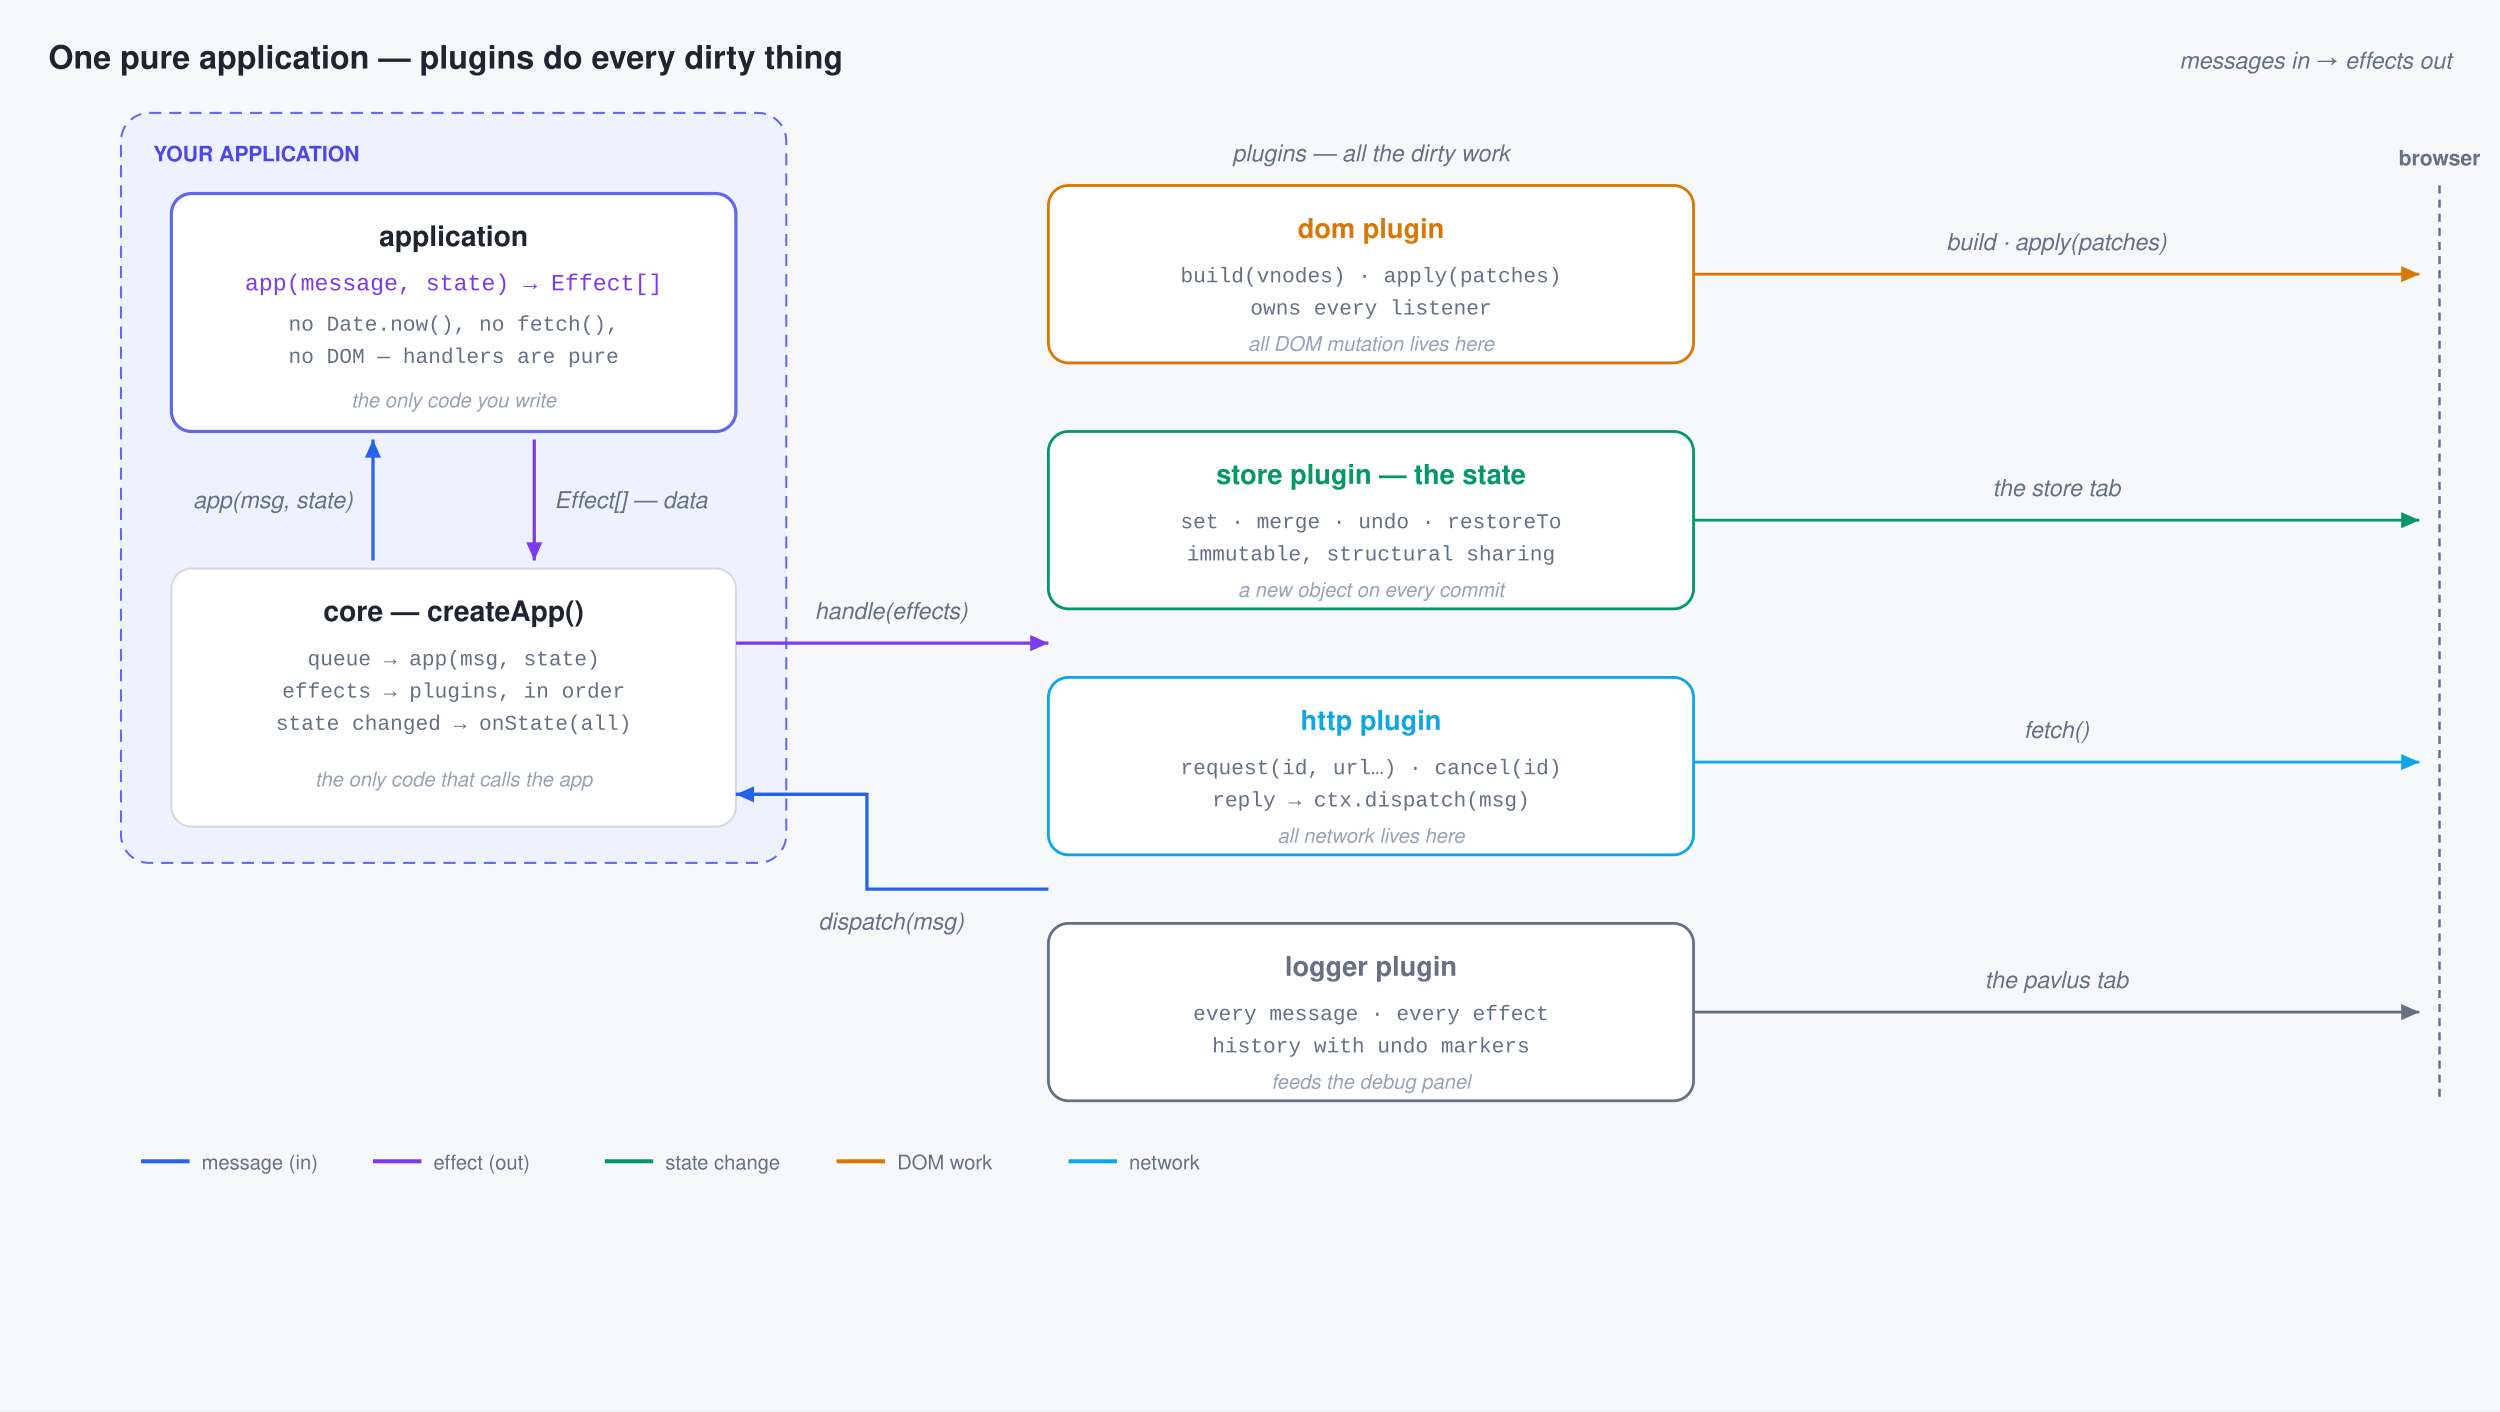
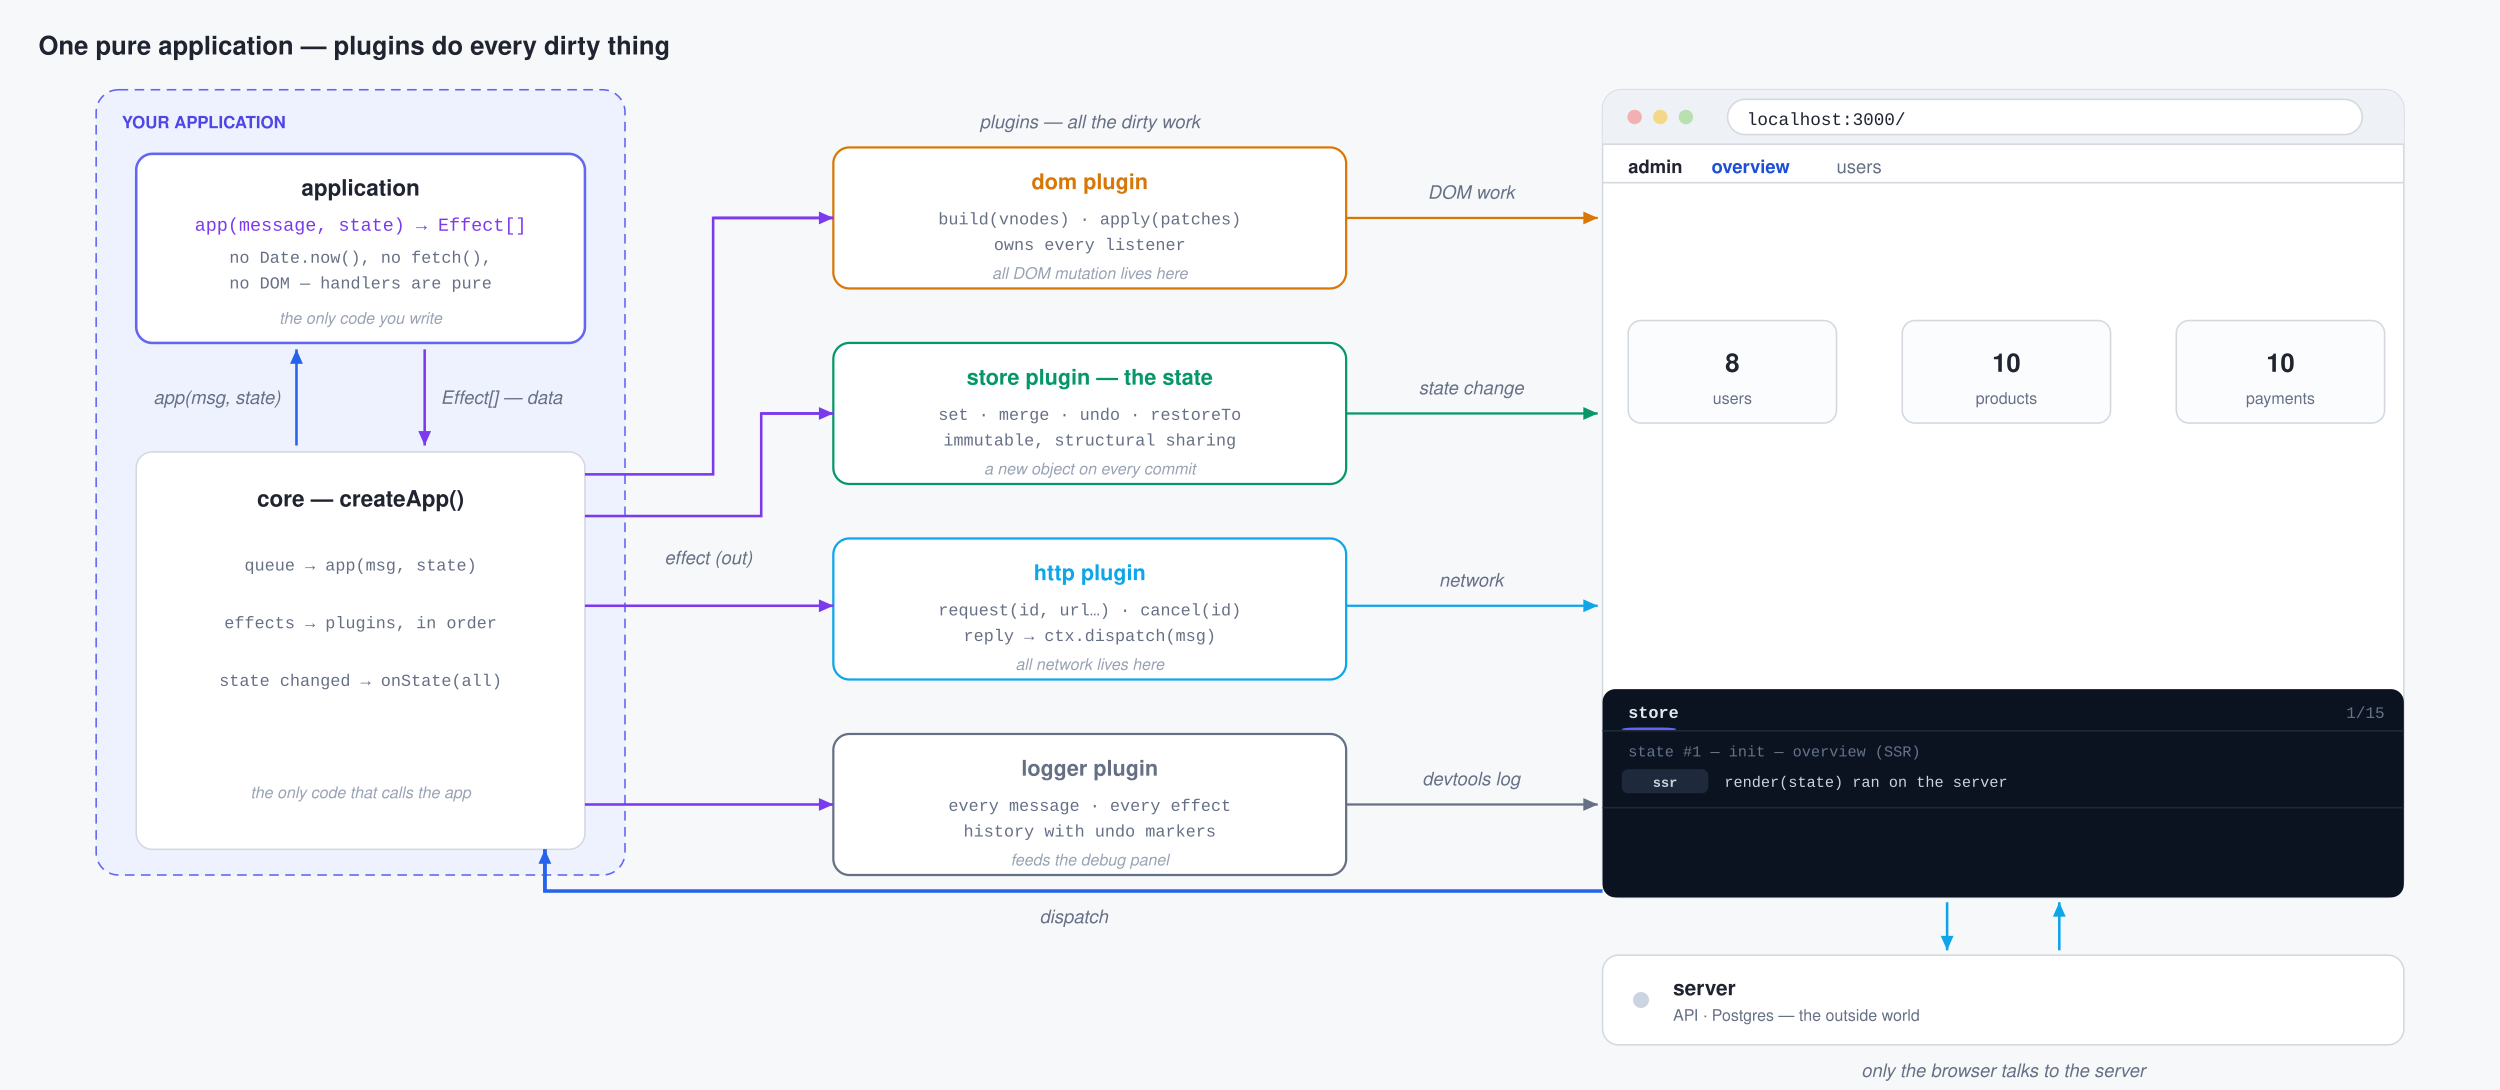
- <svg xmlns="http://www.w3.org/2000/svg" id="flowviz-svg" width="1240" height="700" viewBox="0 0 1240 700" font-family="-apple-system, 'Segoe UI', Helvetica, Arial, sans-serif">
-   <rect x="0" y="0" width="1240" height="700" fill="#f6f8fa" />
+ <svg xmlns="http://www.w3.org/2000/svg" id="flowviz-svg" width="1560" height="680" viewBox="0 0 1560 680" font-family="-apple-system, 'Segoe UI', Helvetica, Arial, sans-serif">
+   <rect x="0" y="0" width="1560" height="680" fill="#f6f8fa" />
  <text x="24" y="34" font-family="-apple-system, 'Segoe UI', Helvetica, Arial, sans-serif" font-size="16" fill="#1f2430" font-weight="600" xml:space="preserve">One pure application — plugins do every dirty thing</text>
-   <text x="1216" y="34" font-family="-apple-system, 'Segoe UI', Helvetica, Arial, sans-serif" font-size="11.5" fill="#667085" text-anchor="end" font-style="italic" xml:space="preserve">messages in → effects out</text>
-   <rect x="60" y="56" width="330" height="372" rx="14" fill="#eef2ff" stroke="#6366f1" stroke-dasharray="6 4" />
+   <rect x="60" y="56" width="330" height="490" rx="14" fill="#eef2ff" stroke="#6366f1" stroke-dasharray="6 4" />
  <text x="76" y="80" font-family="-apple-system, 'Segoe UI', Helvetica, Arial, sans-serif" font-size="10.5" fill="#4f46e5" font-weight="600" xml:space="preserve">YOUR APPLICATION</text>
  <rect data-node="app" x="85" y="96" width="280" height="118" rx="10" fill="#ffffff" stroke="#6366f1" stroke-width="1.6" />
  <text x="225" y="122" font-family="-apple-system, 'Segoe UI', Helvetica, Arial, sans-serif" font-size="14" fill="#1f2430" text-anchor="middle" font-weight="600" xml:space="preserve">application</text>
  <text x="225" y="144" font-family="ui-monospace, Menlo, Consolas, 'Liberation Mono', monospace" font-size="11.5" fill="#7c3aed" text-anchor="middle" xml:space="preserve">app(message, state) → Effect[]</text>
  <text x="225" y="164" font-family="ui-monospace, Menlo, Consolas, 'Liberation Mono', monospace" font-size="10.5" fill="#667085" text-anchor="middle" xml:space="preserve">no Date.now(), no fetch(),</text>
  <text x="225" y="180" font-family="ui-monospace, Menlo, Consolas, 'Liberation Mono', monospace" font-size="10.5" fill="#667085" text-anchor="middle" xml:space="preserve">no DOM — handlers are pure</text>
  <text x="225" y="202" font-family="-apple-system, 'Segoe UI', Helvetica, Arial, sans-serif" font-size="10" fill="#98a2b3" text-anchor="middle" font-style="italic" xml:space="preserve">the only code you write</text>
-   <rect data-node="core" x="85" y="282" width="280" height="128" rx="10" fill="#ffffff" stroke="#d4d9e0" />
-   <text x="225" y="308" font-family="-apple-system, 'Segoe UI', Helvetica, Arial, sans-serif" font-size="14" fill="#1f2430" text-anchor="middle" font-weight="600" xml:space="preserve">core — createApp()</text>
-   <text x="225" y="330" font-family="ui-monospace, Menlo, Consolas, 'Liberation Mono', monospace" font-size="10.5" fill="#667085" text-anchor="middle" xml:space="preserve">queue → app(msg, state)</text>
-   <text x="225" y="346" font-family="ui-monospace, Menlo, Consolas, 'Liberation Mono', monospace" font-size="10.5" fill="#667085" text-anchor="middle" xml:space="preserve">effects → plugins, in order</text>
-   <text x="225" y="362" font-family="ui-monospace, Menlo, Consolas, 'Liberation Mono', monospace" font-size="10.5" fill="#667085" text-anchor="middle" xml:space="preserve">state changed → onState(all)</text>
-   <text x="225" y="390" font-family="-apple-system, 'Segoe UI', Helvetica, Arial, sans-serif" font-size="10" fill="#98a2b3" text-anchor="middle" font-style="italic" xml:space="preserve">the only code that calls the app</text>
+   <rect data-node="core" x="85" y="282" width="280" height="248" rx="10" fill="#ffffff" stroke="#d4d9e0" />
+   <text x="225" y="316" font-family="-apple-system, 'Segoe UI', Helvetica, Arial, sans-serif" font-size="14" fill="#1f2430" text-anchor="middle" font-weight="600" xml:space="preserve">core — createApp()</text>
+   <text x="225" y="356" font-family="ui-monospace, Menlo, Consolas, 'Liberation Mono', monospace" font-size="10.5" fill="#667085" text-anchor="middle" xml:space="preserve">queue → app(msg, state)</text>
+   <text x="225" y="392" font-family="ui-monospace, Menlo, Consolas, 'Liberation Mono', monospace" font-size="10.5" fill="#667085" text-anchor="middle" xml:space="preserve">effects → plugins, in order</text>
+   <text x="225" y="428" font-family="ui-monospace, Menlo, Consolas, 'Liberation Mono', monospace" font-size="10.5" fill="#667085" text-anchor="middle" xml:space="preserve">state changed → onState(all)</text>
+   <text x="225" y="498" font-family="-apple-system, 'Segoe UI', Helvetica, Arial, sans-serif" font-size="10" fill="#98a2b3" text-anchor="middle" font-style="italic" xml:space="preserve">the only code that calls the app</text>
  <line x1="185" y1="278" x2="185" y2="218" stroke="#2563eb" stroke-width="1.6" />
  <polygon points="185,218 181,227 189,227" fill="#2563eb" />
  <text x="175" y="252" font-family="-apple-system, 'Segoe UI', Helvetica, Arial, sans-serif" font-size="11.5" fill="#667085" text-anchor="end" font-style="italic" xml:space="preserve">app(msg, state)</text>
  <line x1="265" y1="218" x2="265" y2="278" stroke="#7c3aed" stroke-width="1.6" />
  <polygon points="265,278 269,269 261,269" fill="#7c3aed" />
  <text x="275" y="252" font-family="-apple-system, 'Segoe UI', Helvetica, Arial, sans-serif" font-size="11.5" fill="#667085" text-anchor="start" font-style="italic" xml:space="preserve">Effect[] — data</text>
  <text x="680" y="80" font-family="-apple-system, 'Segoe UI', Helvetica, Arial, sans-serif" font-size="11.5" fill="#667085" text-anchor="middle" font-style="italic" xml:space="preserve">plugins — all the dirty work</text>
  <rect data-node="dom" x="520" y="92" width="320" height="88" rx="10" fill="#ffffff" stroke="#d97706" stroke-width="1.4" />
  <text x="680" y="118" font-family="-apple-system, 'Segoe UI', Helvetica, Arial, sans-serif" font-size="13.5" fill="#d97706" text-anchor="middle" font-weight="600" xml:space="preserve">dom plugin</text>
  <text x="680" y="140" font-family="ui-monospace, Menlo, Consolas, 'Liberation Mono', monospace" font-size="10.5" fill="#667085" text-anchor="middle" xml:space="preserve">build(vnodes) · apply(patches)</text>
  <text x="680" y="156" font-family="ui-monospace, Menlo, Consolas, 'Liberation Mono', monospace" font-size="10.5" fill="#667085" text-anchor="middle" xml:space="preserve">owns every listener</text>
  <text x="680" y="174" font-family="-apple-system, 'Segoe UI', Helvetica, Arial, sans-serif" font-size="10" fill="#98a2b3" text-anchor="middle" font-style="italic" xml:space="preserve">all DOM mutation lives here</text>
  <rect data-node="store" x="520" y="214" width="320" height="88" rx="10" fill="#ffffff" stroke="#059669" stroke-width="1.4" />
  <text x="680" y="240" font-family="-apple-system, 'Segoe UI', Helvetica, Arial, sans-serif" font-size="13.5" fill="#059669" text-anchor="middle" font-weight="600" xml:space="preserve">store plugin — the state</text>
  <text x="680" y="262" font-family="ui-monospace, Menlo, Consolas, 'Liberation Mono', monospace" font-size="10.5" fill="#667085" text-anchor="middle" xml:space="preserve">set · merge · undo · restoreTo</text>
  <text x="680" y="278" font-family="ui-monospace, Menlo, Consolas, 'Liberation Mono', monospace" font-size="10.5" fill="#667085" text-anchor="middle" xml:space="preserve">immutable, structural sharing</text>
  <text x="680" y="296" font-family="-apple-system, 'Segoe UI', Helvetica, Arial, sans-serif" font-size="10" fill="#98a2b3" text-anchor="middle" font-style="italic" xml:space="preserve">a new object on every commit</text>
  <rect data-node="http" x="520" y="336" width="320" height="88" rx="10" fill="#ffffff" stroke="#0ea5e9" stroke-width="1.4" />
  <text x="680" y="362" font-family="-apple-system, 'Segoe UI', Helvetica, Arial, sans-serif" font-size="13.5" fill="#0ea5e9" text-anchor="middle" font-weight="600" xml:space="preserve">http plugin</text>
  <text x="680" y="384" font-family="ui-monospace, Menlo, Consolas, 'Liberation Mono', monospace" font-size="10.5" fill="#667085" text-anchor="middle" xml:space="preserve">request(id, url…) · cancel(id)</text>
  <text x="680" y="400" font-family="ui-monospace, Menlo, Consolas, 'Liberation Mono', monospace" font-size="10.5" fill="#667085" text-anchor="middle" xml:space="preserve">reply → ctx.dispatch(msg)</text>
  <text x="680" y="418" font-family="-apple-system, 'Segoe UI', Helvetica, Arial, sans-serif" font-size="10" fill="#98a2b3" text-anchor="middle" font-style="italic" xml:space="preserve">all network lives here</text>
  <rect data-node="logger" x="520" y="458" width="320" height="88" rx="10" fill="#ffffff" stroke="#667085" stroke-width="1.4" />
  <text x="680" y="484" font-family="-apple-system, 'Segoe UI', Helvetica, Arial, sans-serif" font-size="13.5" fill="#667085" text-anchor="middle" font-weight="600" xml:space="preserve">logger plugin</text>
  <text x="680" y="506" font-family="ui-monospace, Menlo, Consolas, 'Liberation Mono', monospace" font-size="10.5" fill="#667085" text-anchor="middle" xml:space="preserve">every message · every effect</text>
  <text x="680" y="522" font-family="ui-monospace, Menlo, Consolas, 'Liberation Mono', monospace" font-size="10.5" fill="#667085" text-anchor="middle" xml:space="preserve">history with undo markers</text>
  <text x="680" y="540" font-family="-apple-system, 'Segoe UI', Helvetica, Arial, sans-serif" font-size="10" fill="#98a2b3" text-anchor="middle" font-style="italic" xml:space="preserve">feeds the debug panel</text>
-   <line x1="365" y1="319" x2="520" y2="319" stroke="#7c3aed" stroke-width="1.6" />
-   <polygon points="520,319 511,315 511,323" fill="#7c3aed" />
-   <text x="442" y="307" font-family="-apple-system, 'Segoe UI', Helvetica, Arial, sans-serif" font-size="11.5" fill="#667085" text-anchor="middle" font-style="italic" xml:space="preserve">handle(effects)</text>
-   <path d="M 520 441 L 430 441 L 430 394 L 365 394" fill="none" stroke="#2563eb" stroke-width="1.6" />
-   <line x1="430" y1="394" x2="365" y2="394" stroke="#2563eb" stroke-width="1.6" />
-   <polygon points="365,394 374,398 374,390" fill="#2563eb" />
-   <text x="442" y="461" font-family="-apple-system, 'Segoe UI', Helvetica, Arial, sans-serif" font-size="11.5" fill="#667085" text-anchor="middle" font-style="italic" xml:space="preserve">dispatch(msg)</text>
-   <line x1="1210" y1="92" x2="1210" y2="546" stroke="#667085" stroke-width="1.2" stroke-dasharray="4 3" />
-   <text x="1210" y="82" font-family="-apple-system, 'Segoe UI', Helvetica, Arial, sans-serif" font-size="10.5" fill="#667085" text-anchor="middle" font-weight="600" xml:space="preserve">browser</text>
-   <line x1="840" y1="136" x2="1200" y2="136" stroke="#d97706" stroke-width="1.4" />
-   <polygon points="1200,136 1191,132 1191,140" fill="#d97706" />
-   <text x="1020" y="124" font-family="-apple-system, 'Segoe UI', Helvetica, Arial, sans-serif" font-size="11.5" fill="#667085" text-anchor="middle" font-style="italic" xml:space="preserve">build · apply(patches)</text>
-   <line x1="840" y1="258" x2="1200" y2="258" stroke="#059669" stroke-width="1.4" />
-   <polygon points="1200,258 1191,254 1191,262" fill="#059669" />
-   <text x="1020" y="246" font-family="-apple-system, 'Segoe UI', Helvetica, Arial, sans-serif" font-size="11.5" fill="#667085" text-anchor="middle" font-style="italic" xml:space="preserve">the store tab</text>
-   <line x1="840" y1="378" x2="1200" y2="378" stroke="#0ea5e9" stroke-width="1.4" />
-   <polygon points="1200,378 1191,374 1191,382" fill="#0ea5e9" />
-   <text x="1020" y="366" font-family="-apple-system, 'Segoe UI', Helvetica, Arial, sans-serif" font-size="11.5" fill="#667085" text-anchor="middle" font-style="italic" xml:space="preserve">fetch()</text>
-   <line x1="840" y1="502" x2="1200" y2="502" stroke="#667085" stroke-width="1.4" />
-   <polygon points="1200,502 1191,498 1191,506" fill="#667085" />
-   <text x="1020" y="490" font-family="-apple-system, 'Segoe UI', Helvetica, Arial, sans-serif" font-size="11.5" fill="#667085" text-anchor="middle" font-style="italic" xml:space="preserve">the pavlus tab</text>
-   <line x1="70" y1="576" x2="94" y2="576" stroke="#2563eb" stroke-width="2" />
-   <text x="100" y="580" font-family="-apple-system, 'Segoe UI', Helvetica, Arial, sans-serif" font-size="10" fill="#667085" xml:space="preserve">message (in)</text>
-   <line x1="185" y1="576" x2="209" y2="576" stroke="#7c3aed" stroke-width="2" />
-   <text x="215" y="580" font-family="-apple-system, 'Segoe UI', Helvetica, Arial, sans-serif" font-size="10" fill="#667085" xml:space="preserve">effect (out)</text>
-   <line x1="300" y1="576" x2="324" y2="576" stroke="#059669" stroke-width="2" />
-   <text x="330" y="580" font-family="-apple-system, 'Segoe UI', Helvetica, Arial, sans-serif" font-size="10" fill="#667085" xml:space="preserve">state change</text>
-   <line x1="415" y1="576" x2="439" y2="576" stroke="#d97706" stroke-width="2" />
-   <text x="445" y="580" font-family="-apple-system, 'Segoe UI', Helvetica, Arial, sans-serif" font-size="10" fill="#667085" xml:space="preserve">DOM work</text>
-   <line x1="530" y1="576" x2="554" y2="576" stroke="#0ea5e9" stroke-width="2" />
-   <text x="560" y="580" font-family="-apple-system, 'Segoe UI', Helvetica, Arial, sans-serif" font-size="10" fill="#667085" xml:space="preserve">network</text>
+   <path d="M 365 296 L 445 296 L 445 136 L 520 136" fill="none" stroke="#7c3aed" stroke-width="1.6" />
+   <line x1="445" y1="136" x2="520" y2="136" stroke="#7c3aed" stroke-width="1.6" />
+   <polygon points="520,136 511,132 511,140" fill="#7c3aed" />
+   <path d="M 365 322 L 475 322 L 475 258 L 520 258" fill="none" stroke="#7c3aed" stroke-width="1.6" />
+   <line x1="475" y1="258" x2="520" y2="258" stroke="#7c3aed" stroke-width="1.6" />
+   <polygon points="520,258 511,254 511,262" fill="#7c3aed" />
+   <line x1="365" y1="378" x2="520" y2="378" stroke="#7c3aed" stroke-width="1.6" />
+   <polygon points="520,378 511,374 511,382" fill="#7c3aed" />
+   <line x1="365" y1="502" x2="520" y2="502" stroke="#7c3aed" stroke-width="1.6" />
+   <polygon points="520,502 511,498 511,506" fill="#7c3aed" />
+   <text x="442" y="352" font-family="-apple-system, 'Segoe UI', Helvetica, Arial, sans-serif" font-size="11.5" fill="#667085" text-anchor="middle" font-style="italic" xml:space="preserve">effect (out)</text>
+   <path d="M 1000 556 L 340 556 L 340 530" fill="none" stroke="#2563eb" stroke-width="2.2" />
+   <line x1="340" y1="556" x2="340" y2="530" stroke="#2563eb" stroke-width="2.2" />
+   <polygon points="340,530 336,539 344,539" fill="#2563eb" />
+   <text x="670" y="576" font-family="-apple-system, 'Segoe UI', Helvetica, Arial, sans-serif" font-size="11.5" fill="#667085" text-anchor="middle" font-style="italic" xml:space="preserve">dispatch</text>
+   <line x1="840" y1="136" x2="997" y2="136" stroke="#d97706" stroke-width="1.4" />
+   <polygon points="997,136 988,132 988,140" fill="#d97706" />
+   <text x="918" y="124" font-family="-apple-system, 'Segoe UI', Helvetica, Arial, sans-serif" font-size="11.5" fill="#667085" text-anchor="middle" font-style="italic" xml:space="preserve">DOM work</text>
+   <line x1="840" y1="258" x2="997" y2="258" stroke="#059669" stroke-width="1.4" />
+   <polygon points="997,258 988,254 988,262" fill="#059669" />
+   <text x="918" y="246" font-family="-apple-system, 'Segoe UI', Helvetica, Arial, sans-serif" font-size="11.5" fill="#667085" text-anchor="middle" font-style="italic" xml:space="preserve">state change</text>
+   <line x1="840" y1="378" x2="997" y2="378" stroke="#0ea5e9" stroke-width="1.4" />
+   <polygon points="997,378 988,374 988,382" fill="#0ea5e9" />
+   <text x="918" y="366" font-family="-apple-system, 'Segoe UI', Helvetica, Arial, sans-serif" font-size="11.5" fill="#667085" text-anchor="middle" font-style="italic" xml:space="preserve">network</text>
+   <line x1="840" y1="502" x2="997" y2="502" stroke="#667085" stroke-width="1.4" />
+   <polygon points="997,502 988,498 988,506" fill="#667085" />
+   <text x="918" y="490" font-family="-apple-system, 'Segoe UI', Helvetica, Arial, sans-serif" font-size="11.5" fill="#667085" text-anchor="middle" font-style="italic" xml:space="preserve">devtools log</text>
+   <rect data-node="browser" x="1000" y="56" width="500" height="504" rx="12" fill="#ffffff" stroke="#d4d9e0" />
+   <rect x="1000" y="56" width="500" height="34" rx="12" fill="#eef1f6" />
+   <rect x="1000" y="80" width="500" height="10" fill="#eef1f6" />
+   <line x1="1000" y1="90" x2="1500" y2="90" stroke="#d4d9e0" stroke-width="1" />
+   <circle cx="1020" cy="73" r="4.5" fill="#f2b0b0" />
+   <circle cx="1036" cy="73" r="4.5" fill="#f5d78a" />
+   <circle cx="1052" cy="73" r="4.5" fill="#b8e0b0" />
+   <rect x="1078" y="62" width="396" height="22" rx="11" fill="#ffffff" stroke="#d4d9e0" id="tb-url-pill" />
+   <text x="1090" y="78" font-family="ui-monospace, Menlo, Consolas, 'Liberation Mono', monospace" font-size="11" fill="#1f2430" id="tb-url" xml:space="preserve">localhost:3000/</text>
+   <text x="1016" y="108" font-family="-apple-system, 'Segoe UI', Helvetica, Arial, sans-serif" font-size="11.5" fill="#1f2430" font-weight="600" xml:space="preserve">admin</text>
+   <text x="1068" y="108" font-family="-apple-system, 'Segoe UI', Helvetica, Arial, sans-serif" font-size="11.5" fill="#1d4ed8" font-weight="600" data-nav="overview" xml:space="preserve">overview</text>
+   <text x="1146" y="108" font-family="-apple-system, 'Segoe UI', Helvetica, Arial, sans-serif" font-size="11.5" fill="#667085" data-nav="users" xml:space="preserve">users</text>
+   <line x1="1000" y1="114" x2="1500" y2="114" stroke="#d4d9e0" stroke-width="1" />
+   <g data-view="home">
+     <rect x="1016" y="200" width="130" height="64" rx="8" fill="#fbfcfe" stroke="#d4d9e0" />
+     <text x="1081" y="232" font-family="-apple-system, 'Segoe UI', Helvetica, Arial, sans-serif" font-size="16" fill="#1f2430" text-anchor="middle" font-weight="600" xml:space="preserve">8</text>
+     <text x="1081" y="252" font-family="-apple-system, 'Segoe UI', Helvetica, Arial, sans-serif" font-size="10" fill="#667085" text-anchor="middle" xml:space="preserve">users</text>
+     <rect x="1187" y="200" width="130" height="64" rx="8" fill="#fbfcfe" stroke="#d4d9e0" />
+     <text x="1252" y="232" font-family="-apple-system, 'Segoe UI', Helvetica, Arial, sans-serif" font-size="16" fill="#1f2430" text-anchor="middle" font-weight="600" xml:space="preserve">10</text>
+     <text x="1252" y="252" font-family="-apple-system, 'Segoe UI', Helvetica, Arial, sans-serif" font-size="10" fill="#667085" text-anchor="middle" xml:space="preserve">products</text>
+     <rect x="1358" y="200" width="130" height="64" rx="8" fill="#fbfcfe" stroke="#d4d9e0" />
+     <text x="1423" y="232" font-family="-apple-system, 'Segoe UI', Helvetica, Arial, sans-serif" font-size="16" fill="#1f2430" text-anchor="middle" font-weight="600" xml:space="preserve">10</text>
+     <text x="1423" y="252" font-family="-apple-system, 'Segoe UI', Helvetica, Arial, sans-serif" font-size="10" fill="#667085" text-anchor="middle" xml:space="preserve">payments</text>
+   </g>
+   <g data-view="users-loading" display="none">
+     <text x="1016" y="146" font-family="-apple-system, 'Segoe UI', Helvetica, Arial, sans-serif" font-size="12" fill="#1f2430" font-weight="600" xml:space="preserve">Users</text>
+     <rect x="1012" y="170" width="476" height="14" rx="7" fill="#e8edf4" />
+     <rect x="1012" y="200" width="400" height="14" rx="7" fill="#e8edf4" />
+     <rect x="1012" y="230" width="300" height="14" rx="7" fill="#e8edf4" />
+   </g>
+   <g data-view="users" display="none">
+     <text x="1016" y="146" font-family="-apple-system, 'Segoe UI', Helvetica, Arial, sans-serif" font-size="12" fill="#1f2430" font-weight="600" xml:space="preserve">Users</text>
+     <rect x="1012" y="160" width="476" height="44" rx="8" fill="#ffffff" stroke="#d4d9e0" stroke-width="1" />
+     <text x="1026" y="187" font-family="ui-monospace, Menlo, Consolas, 'Liberation Mono', monospace" font-size="10" fill="#98a2b3" xml:space="preserve">1</text>
+     <text x="1052" y="187" font-family="-apple-system, 'Segoe UI', Helvetica, Arial, sans-serif" font-size="11.5" fill="#1f2430" xml:space="preserve">Ada L.</text>
+     <rect x="1340" y="173" width="44" height="18" rx="9" fill="#ffffff" stroke="#d4d9e0" />
+     <text x="1362" y="185.5" font-family="-apple-system, 'Segoe UI', Helvetica, Arial, sans-serif" font-size="9" fill="#2563eb" text-anchor="middle" font-weight="600" xml:space="preserve">edit</text>
+     <rect x="1392" y="173" width="58" height="18" rx="9" fill="#ffffff" stroke="#d4d9e0" />
+     <text x="1421" y="185.5" font-family="-apple-system, 'Segoe UI', Helvetica, Arial, sans-serif" font-size="9" fill="#dc2626" text-anchor="middle" font-weight="600" xml:space="preserve">remove</text>
+     <rect x="1012" y="220" width="476" height="44" rx="8" fill="#ffffff" stroke="#d4d9e0" stroke-width="1" />
+     <text x="1026" y="247" font-family="ui-monospace, Menlo, Consolas, 'Liberation Mono', monospace" font-size="10" fill="#98a2b3" xml:space="preserve">2</text>
+     <text x="1052" y="247" font-family="-apple-system, 'Segoe UI', Helvetica, Arial, sans-serif" font-size="11.5" fill="#1f2430" xml:space="preserve">Grace H.</text>
+     <rect x="1340" y="233" width="44" height="18" rx="9" fill="#ffffff" stroke="#d4d9e0" />
+     <text x="1362" y="245.5" font-family="-apple-system, 'Segoe UI', Helvetica, Arial, sans-serif" font-size="9" fill="#2563eb" text-anchor="middle" font-weight="600" xml:space="preserve">edit</text>
+     <rect x="1392" y="233" width="58" height="18" rx="9" fill="#ffffff" stroke="#d4d9e0" />
+     <text x="1421" y="245.5" font-family="-apple-system, 'Segoe UI', Helvetica, Arial, sans-serif" font-size="9" fill="#dc2626" text-anchor="middle" font-weight="600" xml:space="preserve">remove</text>
+     <rect x="1012" y="280" width="476" height="44" rx="8" fill="#ffffff" stroke="#d4d9e0" stroke-width="1" />
+     <text x="1026" y="307" font-family="ui-monospace, Menlo, Consolas, 'Liberation Mono', monospace" font-size="10" fill="#98a2b3" xml:space="preserve">3</text>
+     <text x="1052" y="307" font-family="-apple-system, 'Segoe UI', Helvetica, Arial, sans-serif" font-size="11.5" fill="#1f2430" xml:space="preserve">Alan T.</text>
+     <rect x="1340" y="293" width="44" height="18" rx="9" fill="#ffffff" stroke="#d4d9e0" />
+     <text x="1362" y="305.5" font-family="-apple-system, 'Segoe UI', Helvetica, Arial, sans-serif" font-size="9" fill="#2563eb" text-anchor="middle" font-weight="600" xml:space="preserve">edit</text>
+     <rect x="1392" y="293" width="58" height="18" rx="9" fill="#ffffff" stroke="#d4d9e0" />
+     <text x="1421" y="305.5" font-family="-apple-system, 'Segoe UI', Helvetica, Arial, sans-serif" font-size="9" fill="#dc2626" text-anchor="middle" font-weight="600" xml:space="preserve">remove</text>
+   </g>
+   <g data-view="users-edit" display="none">
+     <text x="1016" y="146" font-family="-apple-system, 'Segoe UI', Helvetica, Arial, sans-serif" font-size="12" fill="#1f2430" font-weight="600" xml:space="preserve">Users</text>
+     <rect x="1012" y="160" width="476" height="44" rx="8" fill="#ffffff" stroke="#6366f1" stroke-width="1.5" />
+     <text x="1026" y="187" font-family="ui-monospace, Menlo, Consolas, 'Liberation Mono', monospace" font-size="10" fill="#98a2b3" xml:space="preserve">1</text>
+     <text x="1052" y="187" font-family="ui-monospace, Menlo, Consolas, 'Liberation Mono', monospace" font-size="11" fill="#1f2430" xml:space="preserve">Ada L.</text>
+     <rect x="1390" y="173" width="50" height="18" rx="9" fill="#4f46e5" stroke="#4f46e5" />
+     <text x="1415" y="185.5" font-family="-apple-system, 'Segoe UI', Helvetica, Arial, sans-serif" font-size="9" fill="#ffffff" text-anchor="middle" font-weight="600" xml:space="preserve">save</text>
+     <rect x="1012" y="220" width="476" height="44" rx="8" fill="#ffffff" stroke="#d4d9e0" stroke-width="1" />
+     <text x="1026" y="247" font-family="ui-monospace, Menlo, Consolas, 'Liberation Mono', monospace" font-size="10" fill="#98a2b3" xml:space="preserve">2</text>
+     <text x="1052" y="247" font-family="-apple-system, 'Segoe UI', Helvetica, Arial, sans-serif" font-size="11.5" fill="#1f2430" xml:space="preserve">Grace H.</text>
+     <rect x="1340" y="233" width="44" height="18" rx="9" fill="#ffffff" stroke="#d4d9e0" />
+     <text x="1362" y="245.5" font-family="-apple-system, 'Segoe UI', Helvetica, Arial, sans-serif" font-size="9" fill="#2563eb" text-anchor="middle" font-weight="600" xml:space="preserve">edit</text>
+     <rect x="1392" y="233" width="58" height="18" rx="9" fill="#ffffff" stroke="#d4d9e0" />
+     <text x="1421" y="245.5" font-family="-apple-system, 'Segoe UI', Helvetica, Arial, sans-serif" font-size="9" fill="#dc2626" text-anchor="middle" font-weight="600" xml:space="preserve">remove</text>
+     <rect x="1012" y="280" width="476" height="44" rx="8" fill="#ffffff" stroke="#d4d9e0" stroke-width="1" />
+     <text x="1026" y="307" font-family="ui-monospace, Menlo, Consolas, 'Liberation Mono', monospace" font-size="10" fill="#98a2b3" xml:space="preserve">3</text>
+     <text x="1052" y="307" font-family="-apple-system, 'Segoe UI', Helvetica, Arial, sans-serif" font-size="11.5" fill="#1f2430" xml:space="preserve">Alan T.</text>
+     <rect x="1340" y="293" width="44" height="18" rx="9" fill="#ffffff" stroke="#d4d9e0" />
+     <text x="1362" y="305.5" font-family="-apple-system, 'Segoe UI', Helvetica, Arial, sans-serif" font-size="9" fill="#2563eb" text-anchor="middle" font-weight="600" xml:space="preserve">edit</text>
+     <rect x="1392" y="293" width="58" height="18" rx="9" fill="#ffffff" stroke="#d4d9e0" />
+     <text x="1421" y="305.5" font-family="-apple-system, 'Segoe UI', Helvetica, Arial, sans-serif" font-size="9" fill="#dc2626" text-anchor="middle" font-weight="600" xml:space="preserve">remove</text>
+   </g>
+   <g data-view="users-edited" display="none">
+     <text x="1016" y="146" font-family="-apple-system, 'Segoe UI', Helvetica, Arial, sans-serif" font-size="12" fill="#1f2430" font-weight="600" xml:space="preserve">Users</text>
+     <rect x="1012" y="160" width="476" height="44" rx="8" fill="#ffffff" stroke="#d4d9e0" stroke-width="1" />
+     <text x="1026" y="187" font-family="ui-monospace, Menlo, Consolas, 'Liberation Mono', monospace" font-size="10" fill="#98a2b3" xml:space="preserve">1</text>
+     <text x="1052" y="187" font-family="-apple-system, 'Segoe UI', Helvetica, Arial, sans-serif" font-size="11.5" fill="#1f2430" xml:space="preserve">Ada Lovelace</text>
+     <rect x="1340" y="173" width="44" height="18" rx="9" fill="#ffffff" stroke="#d4d9e0" />
+     <text x="1362" y="185.5" font-family="-apple-system, 'Segoe UI', Helvetica, Arial, sans-serif" font-size="9" fill="#2563eb" text-anchor="middle" font-weight="600" xml:space="preserve">edit</text>
+     <rect x="1392" y="173" width="58" height="18" rx="9" fill="#ffffff" stroke="#d4d9e0" />
+     <text x="1421" y="185.5" font-family="-apple-system, 'Segoe UI', Helvetica, Arial, sans-serif" font-size="9" fill="#dc2626" text-anchor="middle" font-weight="600" xml:space="preserve">remove</text>
+     <rect x="1012" y="220" width="476" height="44" rx="8" fill="#ffffff" stroke="#d4d9e0" stroke-width="1" />
+     <text x="1026" y="247" font-family="ui-monospace, Menlo, Consolas, 'Liberation Mono', monospace" font-size="10" fill="#98a2b3" xml:space="preserve">2</text>
+     <text x="1052" y="247" font-family="-apple-system, 'Segoe UI', Helvetica, Arial, sans-serif" font-size="11.5" fill="#1f2430" xml:space="preserve">Grace H.</text>
+     <rect x="1340" y="233" width="44" height="18" rx="9" fill="#ffffff" stroke="#d4d9e0" />
+     <text x="1362" y="245.5" font-family="-apple-system, 'Segoe UI', Helvetica, Arial, sans-serif" font-size="9" fill="#2563eb" text-anchor="middle" font-weight="600" xml:space="preserve">edit</text>
+     <rect x="1392" y="233" width="58" height="18" rx="9" fill="#ffffff" stroke="#d4d9e0" />
+     <text x="1421" y="245.5" font-family="-apple-system, 'Segoe UI', Helvetica, Arial, sans-serif" font-size="9" fill="#dc2626" text-anchor="middle" font-weight="600" xml:space="preserve">remove</text>
+     <rect x="1012" y="280" width="476" height="44" rx="8" fill="#ffffff" stroke="#d4d9e0" stroke-width="1" />
+     <text x="1026" y="307" font-family="ui-monospace, Menlo, Consolas, 'Liberation Mono', monospace" font-size="10" fill="#98a2b3" xml:space="preserve">3</text>
+     <text x="1052" y="307" font-family="-apple-system, 'Segoe UI', Helvetica, Arial, sans-serif" font-size="11.5" fill="#1f2430" xml:space="preserve">Alan T.</text>
+     <rect x="1340" y="293" width="44" height="18" rx="9" fill="#ffffff" stroke="#d4d9e0" />
+     <text x="1362" y="305.5" font-family="-apple-system, 'Segoe UI', Helvetica, Arial, sans-serif" font-size="9" fill="#2563eb" text-anchor="middle" font-weight="600" xml:space="preserve">edit</text>
+     <rect x="1392" y="293" width="58" height="18" rx="9" fill="#ffffff" stroke="#d4d9e0" />
+     <text x="1421" y="305.5" font-family="-apple-system, 'Segoe UI', Helvetica, Arial, sans-serif" font-size="9" fill="#dc2626" text-anchor="middle" font-weight="600" xml:space="preserve">remove</text>
+   </g>
+   <g data-view="users-after" display="none">
+     <text x="1016" y="146" font-family="-apple-system, 'Segoe UI', Helvetica, Arial, sans-serif" font-size="12" fill="#1f2430" font-weight="600" xml:space="preserve">Users</text>
+     <rect x="1012" y="160" width="476" height="44" rx="8" fill="#ffffff" stroke="#d4d9e0" stroke-width="1" />
+     <text x="1026" y="187" font-family="ui-monospace, Menlo, Consolas, 'Liberation Mono', monospace" font-size="10" fill="#98a2b3" xml:space="preserve">1</text>
+     <text x="1052" y="187" font-family="-apple-system, 'Segoe UI', Helvetica, Arial, sans-serif" font-size="11.5" fill="#1f2430" xml:space="preserve">Ada Lovelace</text>
+     <rect x="1340" y="173" width="44" height="18" rx="9" fill="#ffffff" stroke="#d4d9e0" />
+     <text x="1362" y="185.5" font-family="-apple-system, 'Segoe UI', Helvetica, Arial, sans-serif" font-size="9" fill="#2563eb" text-anchor="middle" font-weight="600" xml:space="preserve">edit</text>
+     <rect x="1392" y="173" width="58" height="18" rx="9" fill="#ffffff" stroke="#d4d9e0" />
+     <text x="1421" y="185.5" font-family="-apple-system, 'Segoe UI', Helvetica, Arial, sans-serif" font-size="9" fill="#dc2626" text-anchor="middle" font-weight="600" xml:space="preserve">remove</text>
+     <rect x="1012" y="220" width="476" height="44" rx="8" fill="#ffffff" stroke="#d4d9e0" stroke-width="1" />
+     <text x="1026" y="247" font-family="ui-monospace, Menlo, Consolas, 'Liberation Mono', monospace" font-size="10" fill="#98a2b3" xml:space="preserve">2</text>
+     <text x="1052" y="247" font-family="-apple-system, 'Segoe UI', Helvetica, Arial, sans-serif" font-size="11.5" fill="#1f2430" xml:space="preserve">Grace H.</text>
+     <rect x="1340" y="233" width="44" height="18" rx="9" fill="#ffffff" stroke="#d4d9e0" />
+     <text x="1362" y="245.5" font-family="-apple-system, 'Segoe UI', Helvetica, Arial, sans-serif" font-size="9" fill="#2563eb" text-anchor="middle" font-weight="600" xml:space="preserve">edit</text>
+     <rect x="1392" y="233" width="58" height="18" rx="9" fill="#ffffff" stroke="#d4d9e0" />
+     <text x="1421" y="245.5" font-family="-apple-system, 'Segoe UI', Helvetica, Arial, sans-serif" font-size="9" fill="#dc2626" text-anchor="middle" font-weight="600" xml:space="preserve">remove</text>
+   </g>
+   <rect x="1000" y="430" width="500" height="130" rx="8" fill="#0b1220" />
+   <text x="1016" y="448" font-family="ui-monospace, Menlo, Consolas, 'Liberation Mono', monospace" font-size="10.5" fill="#e2e8f0" font-weight="600" xml:space="preserve">store</text>
+   <rect x="1012" y="454" width="34" height="2" rx="8" fill="#6366f1" />
+   <text x="1488" y="448" font-family="ui-monospace, Menlo, Consolas, 'Liberation Mono', monospace" font-size="10" fill="#64748b" text-anchor="end" id="tb-step" xml:space="preserve">1/15</text>
+   <line x1="1000" y1="456" x2="1500" y2="456" stroke="#1e293b" stroke-width="1" />
+   <text x="1016" y="472" font-family="ui-monospace, Menlo, Consolas, 'Liberation Mono', monospace" font-size="9.5" fill="#64748b" id="tb-tl-info" xml:space="preserve">state #1 — init — overview (SSR)</text>
+   <rect x="1012" y="480" width="54" height="15" rx="4" fill="#1e293b" id="tb-chip-box" />
+   <text x="1039" y="491" font-family="ui-monospace, Menlo, Consolas, 'Liberation Mono', monospace" font-size="8.5" fill="#cbd5e1" text-anchor="middle" font-weight="600" id="tb-chip" xml:space="preserve">ssr</text>
+   <text x="1076" y="491" font-family="ui-monospace, Menlo, Consolas, 'Liberation Mono', monospace" font-size="9.5" fill="#cbd5e1" id="tb-dbg" xml:space="preserve">render(state) ran on the server</text>
+   <line x1="1000" y1="504" x2="1500" y2="504" stroke="#1e293b" stroke-width="1" />
+   <g id="fv-dots-g" />
+   <line x1="1215" y1="563" x2="1215" y2="593" stroke="#0ea5e9" stroke-width="1.6" />
+   <polygon points="1215,593 1219,584 1211,584" fill="#0ea5e9" />
+   <line x1="1285" y1="593" x2="1285" y2="563" stroke="#0ea5e9" stroke-width="1.6" />
+   <polygon points="1285,563 1281,572 1289,572" fill="#0ea5e9" />
+   <rect data-node="server" x="1000" y="596" width="500" height="56" rx="10" fill="#ffffff" stroke="#d4d9e0" />
+   <circle id="fv-led" cx="1024" cy="624" r="5" fill="#cbd5e1" />
+   <text x="1044" y="621" font-family="-apple-system, 'Segoe UI', Helvetica, Arial, sans-serif" font-size="13" fill="#1f2430" font-weight="600" xml:space="preserve">server</text>
+   <text x="1044" y="637" font-family="-apple-system, 'Segoe UI', Helvetica, Arial, sans-serif" font-size="10" fill="#667085" xml:space="preserve">API · Postgres — the outside world</text>
+   <text x="1250" y="672" font-family="-apple-system, 'Segoe UI', Helvetica, Arial, sans-serif" font-size="11.5" fill="#667085" text-anchor="middle" font-style="italic" xml:space="preserve">only the browser talks to the server</text>
  <style>rect[data-node]{transition:stroke-width .25s ease}rect[data-node].lit{stroke-width:3.4;filter:drop-shadow(0 0 5px rgba(79,70,229,0.35))}</style>
  <circle id="fv-packet" r="7" fill="#2563eb" stroke="#ffffff" stroke-width="2" opacity="0" />
</svg>
